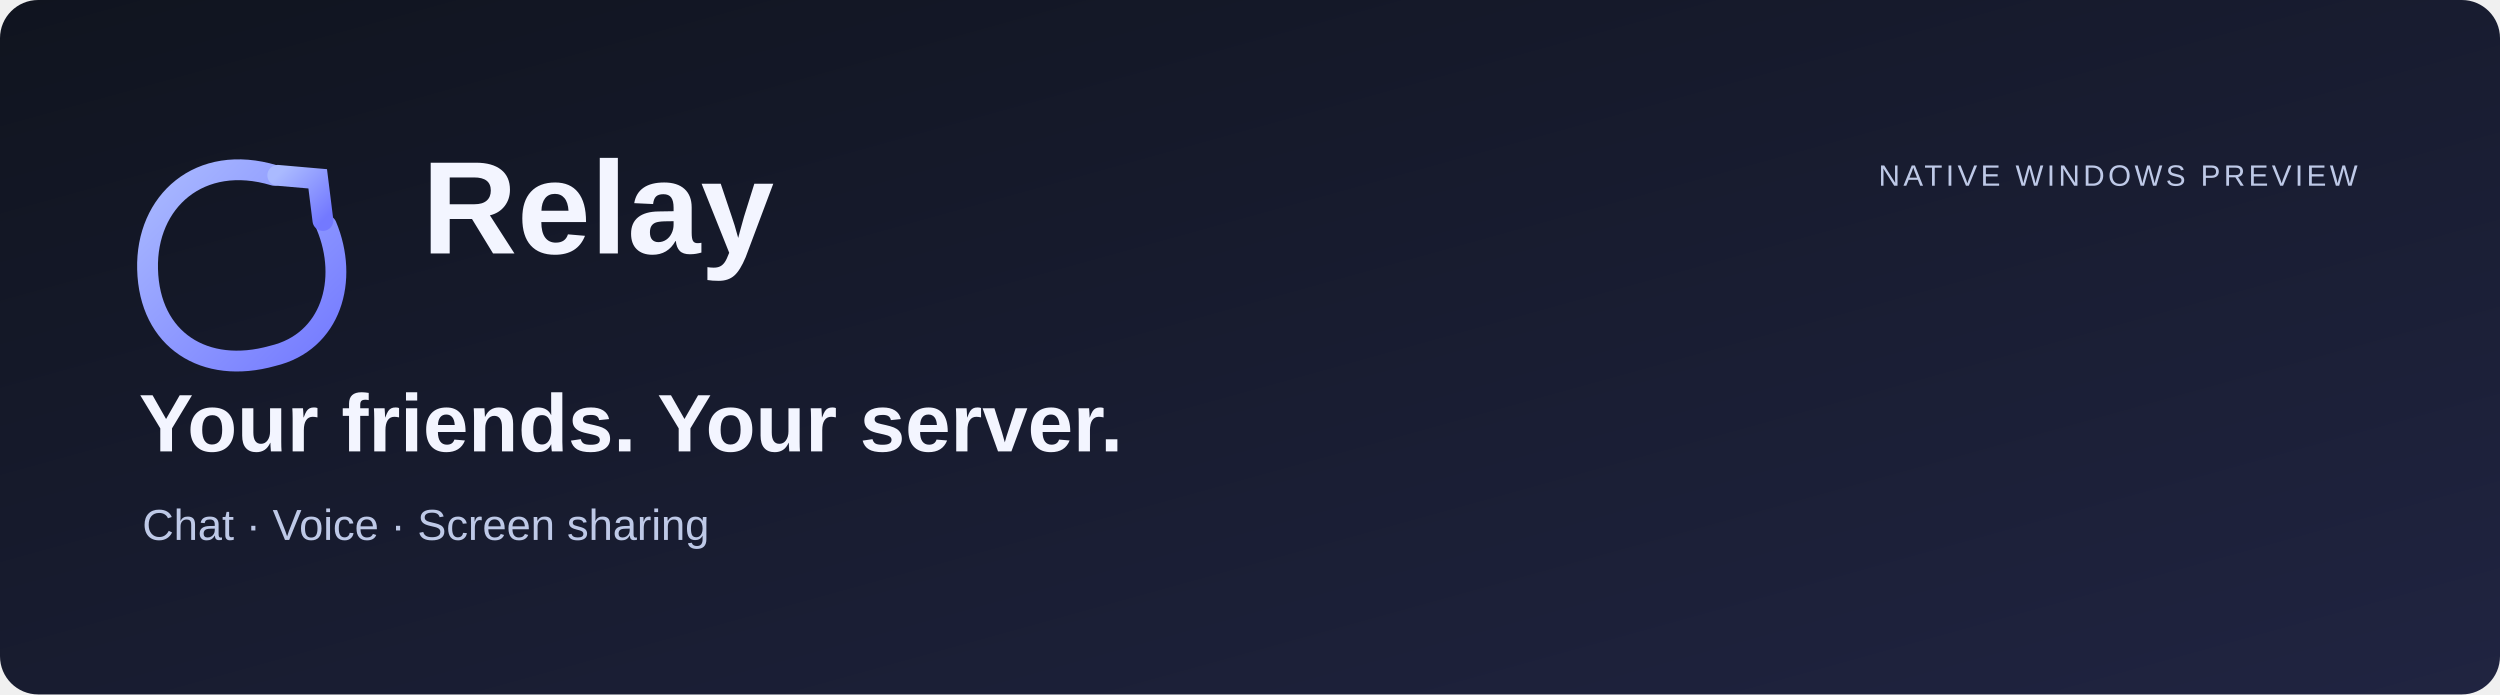
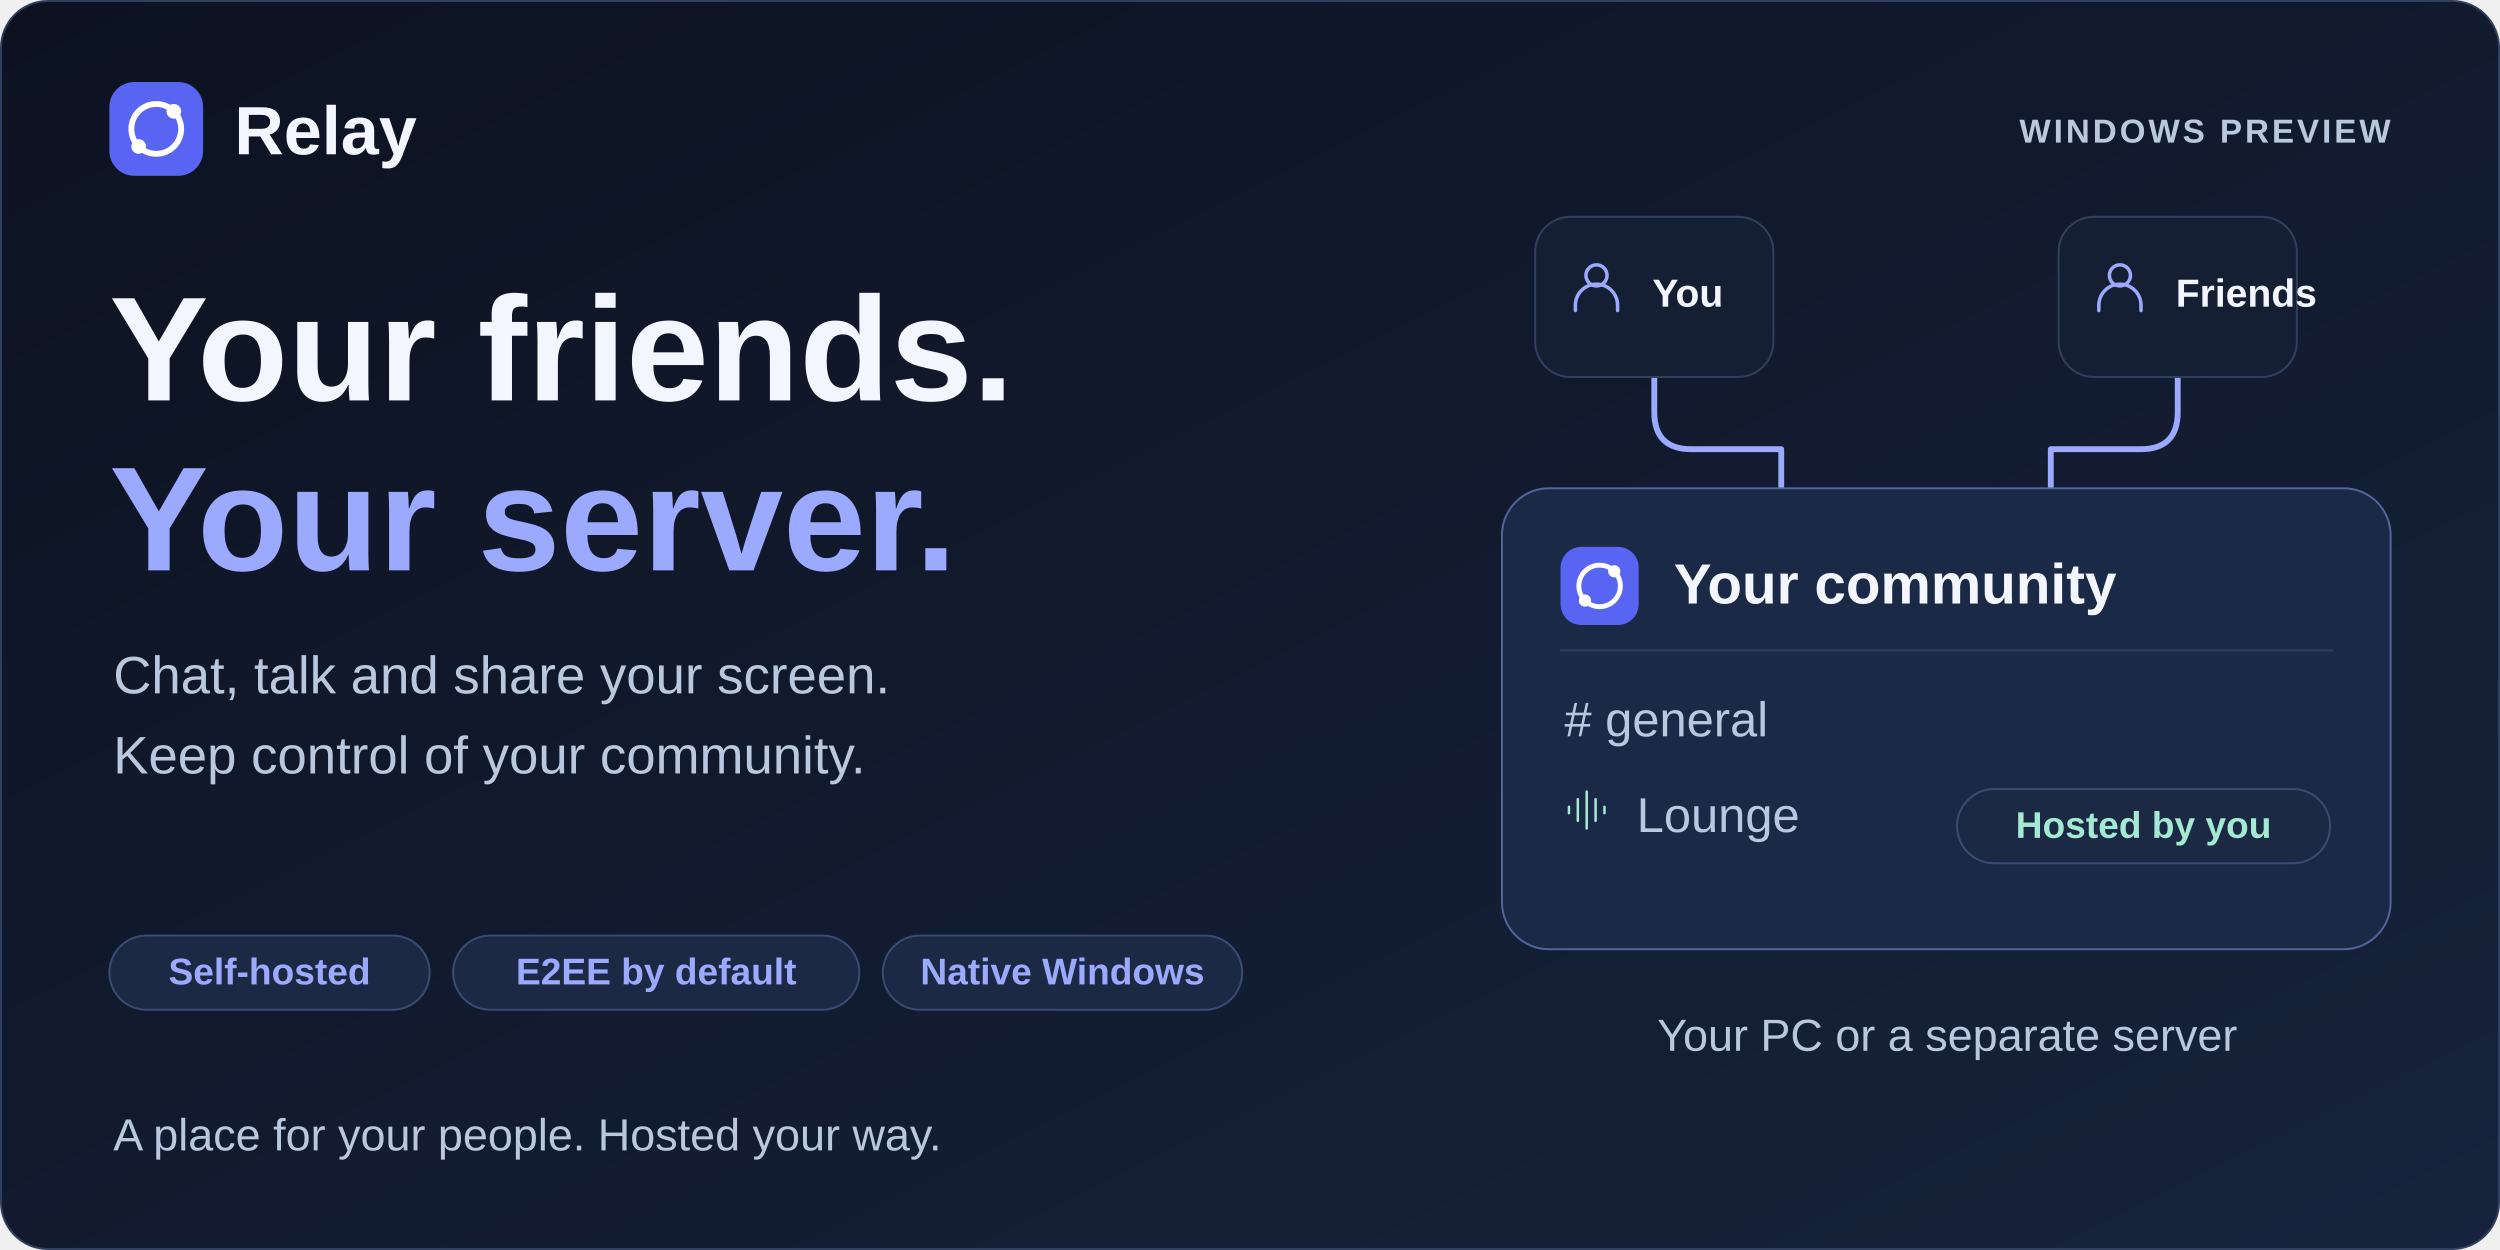
- <svg xmlns="http://www.w3.org/2000/svg" width="1440" height="400" viewBox="0 0 1440 400" role="img" aria-labelledby="title desc">
+ <svg xmlns="http://www.w3.org/2000/svg" width="1280" height="640" viewBox="0 0 1280 640" role="img" aria-labelledby="title desc">
  <defs>
-     <linearGradient id="bg" x2="1" y2="1">
-       <stop stop-color="#10141f" />
-       <stop offset="1" stop-color="#202441" />
-     </linearGradient>
-     <linearGradient id="accent" x2="1" y2="1">
-       <stop stop-color="#aabaff" />
-       <stop offset="1" stop-color="#7379ff" />
+     <marker id="arrow" viewBox="0 0 10 10" refX="8" refY="5" markerWidth="7" markerHeight="7" orient="auto-start-reverse">
+       <path d="m2 1 6 4-6 4" fill="none" stroke="#9baaff" stroke-width="1.5" stroke-linecap="round" stroke-linejoin="round" />
+     </marker>
+     <linearGradient id="backdrop" x1="0" y1="0" x2="1" y2="1">
+       <stop stop-color="#0c1220" />
+       <stop offset="1" stop-color="#17233c" />
    </linearGradient>
  </defs>
-   <rect width="1440" height="400" rx="22" fill="url(#bg)" />
-   <g transform="translate(80 93)" fill="none" stroke="url(#accent)" stroke-width="12" stroke-linecap="round">
-     <path d="M78 8C35-5 4 23 5 62C6 103 38 123 77 112C111 104 121 68 108 37" />
-     <path d="M80 8L103 10L106 34" />
-   </g>
-   <g font-family="Segoe UI,Arial,sans-serif" fill="#f3f5ff">
-     <text x="243" y="146" font-size="76" font-weight="700">Relay</text>
-     <text x="80" y="260" font-size="47" font-weight="600">Your friends. Your server.</text>
-     <text x="82" y="311" font-size="25" fill="#bec9e7">Chat · Voice · Screen sharing</text>
-     <text x="1358" y="107" text-anchor="end" font-size="17" fill="#bec9e7" letter-spacing="2">NATIVE WINDOWS PREVIEW</text>
+   <rect x=".5" y=".5" width="1279" height="639" rx="24" fill="url(#backdrop)" stroke="#30405e" />
+   <g font-family="Segoe UI,Arial,sans-serif">
+     <g transform="translate(56 42) scale(0.75)">
+       <rect width="64" height="64" rx="17" fill="#5865f2" />
+       <circle cx="32" cy="32" r="17" stroke="white" stroke-width="4" fill="none" />
+       <circle cx="44" cy="20" r="5" fill="white" />
+       <circle cx="20" cy="44" r="5" fill="white" />
+     </g>
+     <text x="120" y="79" font-size="35" fill="#f4f6ff" font-weight="650">Relay</text>
+     <text x="1224" y="73" font-size="17" fill="#b9c7df" font-weight="600" text-anchor="end" letter-spacing="1.5">WINDOWS PREVIEW</text>
+     <text x="56" y="205" font-size="76" fill="#f4f6ff" font-weight="700">Your friends.</text>
+     <text x="56" y="292" font-size="76" fill="#9baaff" font-weight="700">Your server.</text>
+     <text x="58" y="355" font-size="27" fill="#b9c7df" font-weight="400">Chat, talk and share your screen.</text>
+     <text x="58" y="396" font-size="27" fill="#b9c7df" font-weight="400">Keep control of your community.</text>
+     <rect x="56" y="479" width="164" height="38" rx="19" fill="#1c2944" stroke="#3a4c72" />
+     <text x="138.0" y="504" font-size="19" fill="#9baaff" font-weight="600" text-anchor="middle">Self-hosted</text>
+     <rect x="232" y="479" width="208" height="38" rx="19" fill="#1c2944" stroke="#3a4c72" />
+     <text x="336.0" y="504" font-size="19" fill="#9baaff" font-weight="600" text-anchor="middle">E2EE by default</text>
+     <rect x="452" y="479" width="184" height="38" rx="19" fill="#1c2944" stroke="#3a4c72" />
+     <text x="544.0" y="504" font-size="19" fill="#9baaff" font-weight="600" text-anchor="middle">Native Windows</text>
+     <text x="58" y="589" font-size="23" fill="#b9c7df" font-weight="400">A place for your people. Hosted your way.</text>
+     <path d="M847 175V211Q847 230 866 230H912V250" fill="none" stroke="#9baaff" stroke-width="3" stroke-linecap="round" stroke-linejoin="round" />
+     <path d="M1115 175V211Q1115 230 1096 230H1050V250" fill="none" stroke="#9baaff" stroke-width="3" stroke-linecap="round" stroke-linejoin="round" />
+     <rect x="786" y="111" width="122" height="82" rx="18" fill="#151f33" stroke="#30405e" />
+     <g transform="translate(803 132) scale(0.9)" stroke="#9baaff" stroke-width="2" stroke-linecap="round" stroke-linejoin="round" fill="none">
+       <circle cx="16" cy="10" r="6" />
+       <path d="M4 30v-3a12 12 0 0 1 24 0v3" />
+     </g>
+     <text x="846" y="157" font-size="20" fill="#f4f6ff" font-weight="600">You</text>
+     <rect x="1054" y="111" width="122" height="82" rx="18" fill="#151f33" stroke="#30405e" />
+     <g transform="translate(1071 132) scale(0.9)" stroke="#9baaff" stroke-width="2" stroke-linecap="round" stroke-linejoin="round" fill="none">
+       <circle cx="16" cy="10" r="6" />
+       <path d="M4 30v-3a12 12 0 0 1 24 0v3" />
+     </g>
+     <text x="1114" y="157" font-size="20" fill="#f4f6ff" font-weight="600">Friends</text>
+     <rect x="769" y="250" width="455" height="236" rx="24" fill="#1a2945" stroke="#51659e" />
+     <g transform="translate(799 280) scale(0.625)">
+       <rect width="64" height="64" rx="17" fill="#5865f2" />
+       <circle cx="32" cy="32" r="17" stroke="white" stroke-width="4" fill="none" />
+       <circle cx="44" cy="20" r="5" fill="white" />
+       <circle cx="20" cy="44" r="5" fill="white" />
+     </g>
+     <text x="857" y="309" font-size="29" fill="#f4f6ff" font-weight="650">Your community</text>
+     <path d="M799 333H1194" fill="none" stroke="#30405e" stroke-width="1" stroke-linecap="round" stroke-linejoin="round" />
+     <text x="801" y="377" font-size="25" fill="#b9c7df" font-weight="400">#  general</text>
+     <g transform="translate(802 404) scale(0.65)" stroke="#a4e9d2" stroke-width="2" stroke-linecap="round" stroke-linejoin="round" fill="none">
+       <path d="M2 14v5m7-11v17m7-23v29m7-23v17m7-11v5" />
+     </g>
+     <text x="838" y="426" font-size="25" fill="#b9c7df" font-weight="400">Lounge</text>
+     <rect x="1002" y="404" width="191" height="38" rx="19" fill="#1c2944" stroke="#3a4c72" />
+     <text x="1097.5" y="429" font-size="19" fill="#a4e9d2" font-weight="600" text-anchor="middle">Hosted by you</text>
+     <text x="997" y="538" font-size="23" fill="#b9c7df" font-weight="400" text-anchor="middle">Your PC or a separate server</text>
  </g>
</svg>
